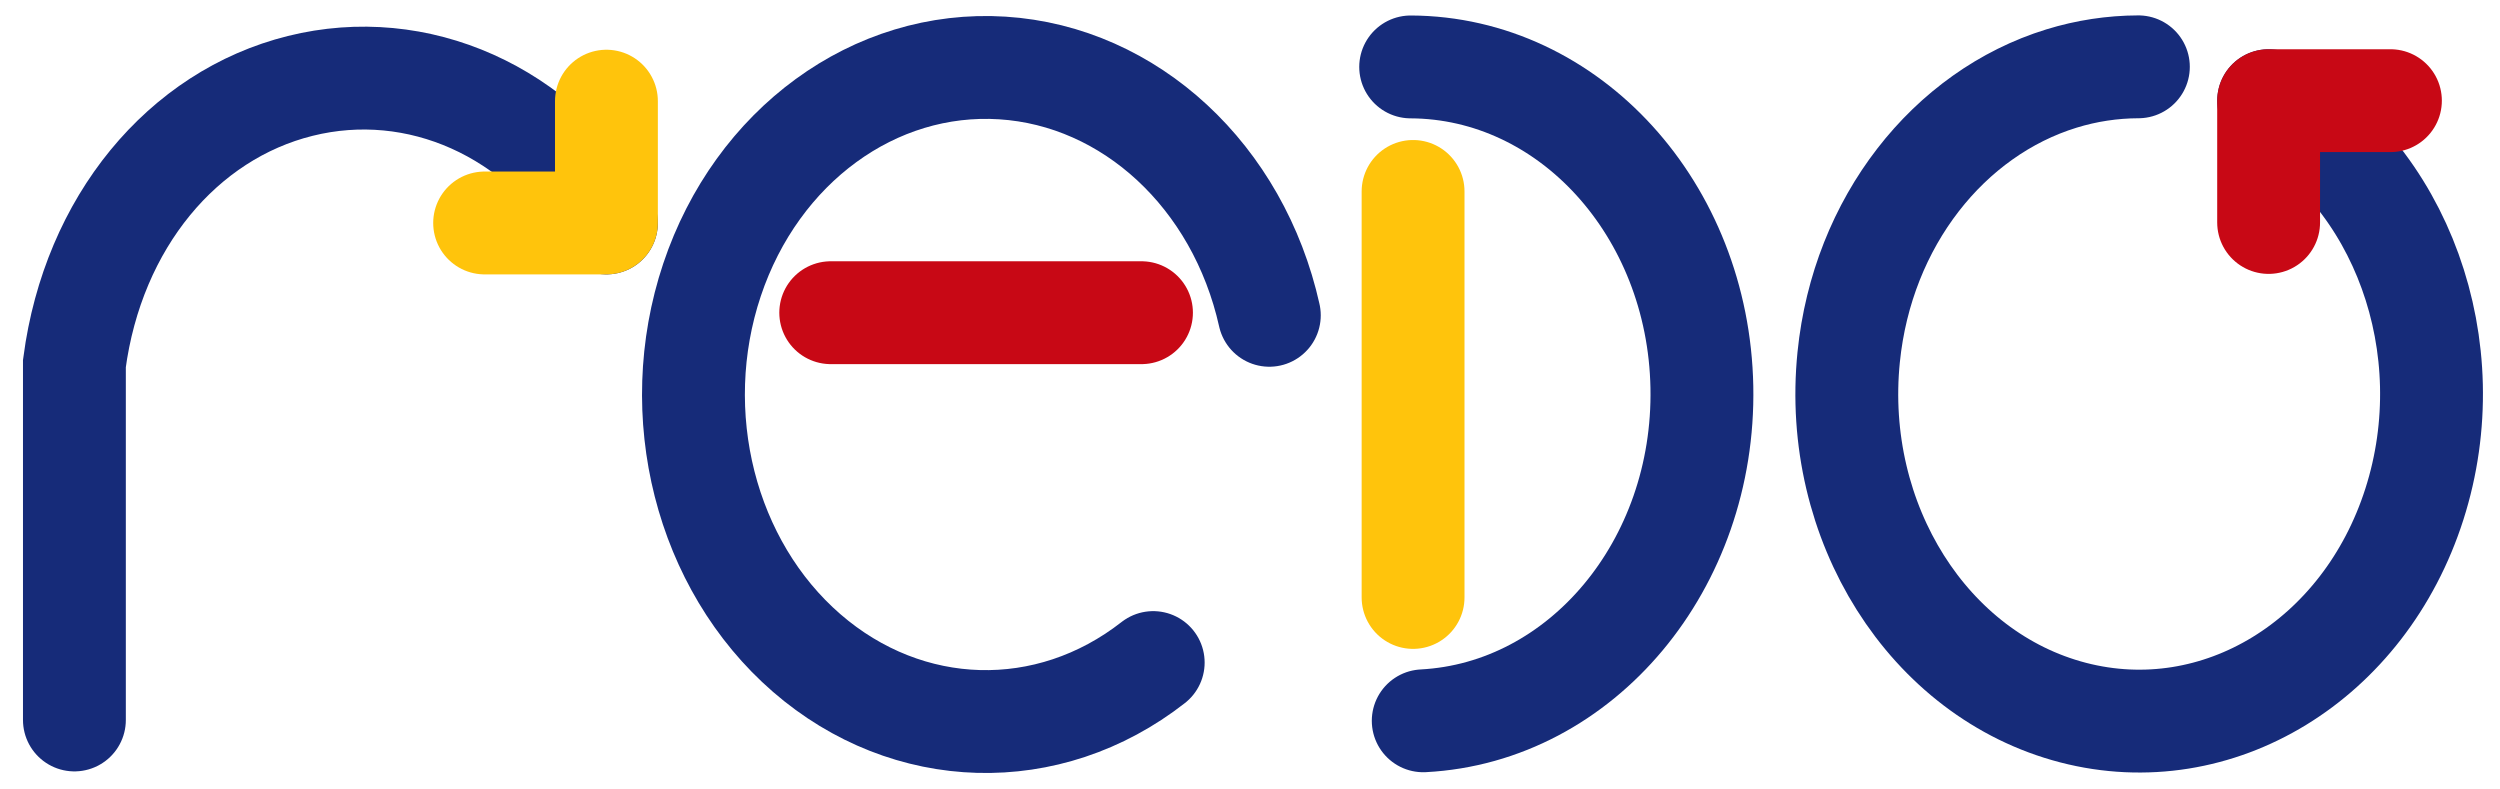
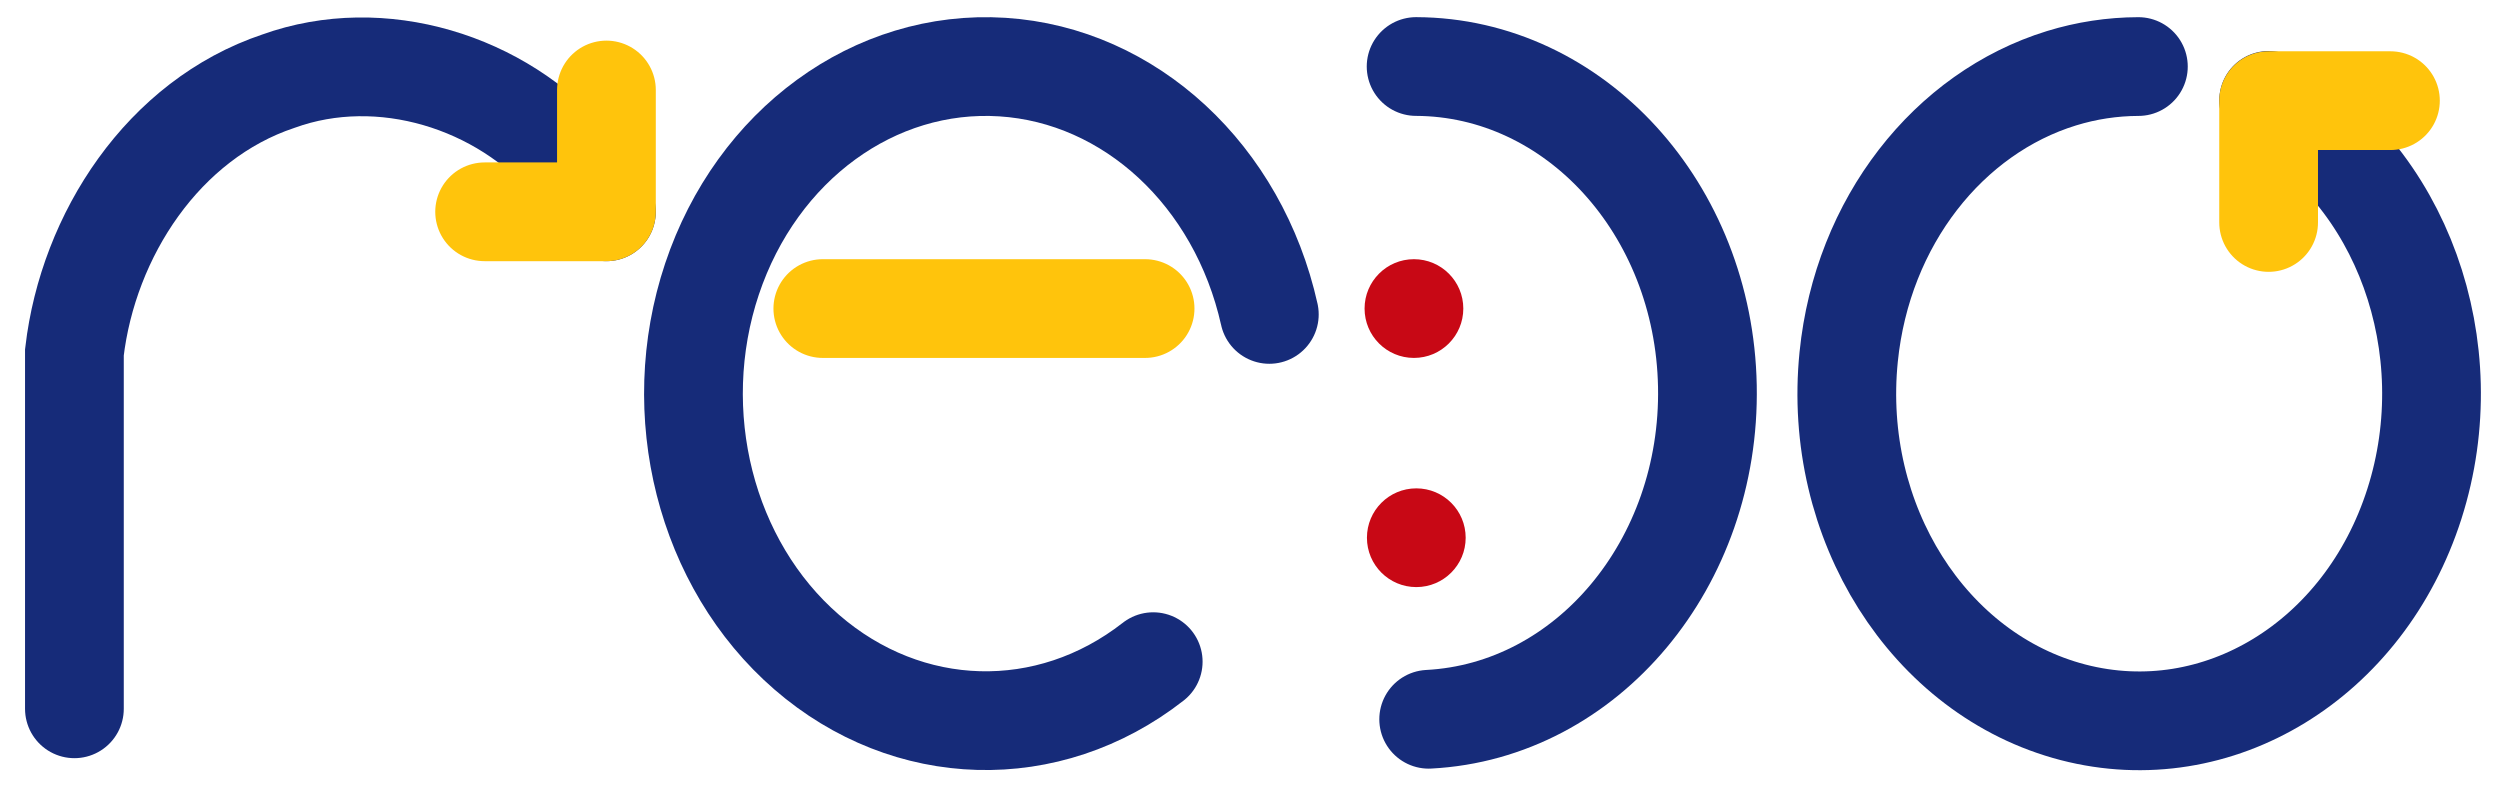
- <svg xmlns="http://www.w3.org/2000/svg" viewBox="0 0 1823 575">
-   <g fill="none" stroke-linecap="round" stroke-width="75" id="background">
-     <path stroke="#162b79" d="M 54.257,524.998 V 265.056 c 13.687,-103.11 78.946,-181.08 164.666,-202.41 85.72,-21.33 174.357,18.342 223.285,99.939" id="rMain" />
-     <path stroke="#ffc40c" stroke-linejoin="round" d="m 353.388,162.585 h 88.82 v -88.82" id="rArrow" />
-     <path stroke="#162b79" stroke-linejoin="round" d="M 840.922,483.139 A 213.13,238.494 0 0 1 588.24,476.175 213.13,238.494 0 0 1 519.193,204.095 213.13,238.494 0 0 1 730.89,49.564 213.13,238.494 0 0 1 925.594,229.92" id="eMain" />
-     <path stroke="#c80815" d="m 605.77,228.02 h 226.6" id="eLine" />
-     <path d="m 1559.305,48.729 a 192.044,192.044 0 0 0 -56.073,8.531 c -82.15,25.301 -145.182,104.354 -155.179,203.17 -12.176,120.347 58.178,231.802 163.61,259.19 105.433,27.388 212.472,-37.987 248.92,-152.03 36.448,-114.042 -9.264,-240.548 -106.305,-294.19" id="oMain" stroke="#162b79" />
-     <path d="m 1037.818,525.61 c 115.519,-6.028 205.674,-114.026 203.188,-243.403 -2.485,-129.377 -96.704,-232.94 -212.348,-233.407" id="dMain" stroke="#162b79" />
-     <path stroke="#ffc40c" d="M 1030.415,139.595 V 435.66" id="dLine" />
-     <path stroke="#c80815" stroke-linejoin="round" d="m 1743.099,73.4 h -88.82 v 88.82" id="oArrow" />
+ <svg xmlns="http://www.w3.org/2000/svg" viewBox="0 0 1823 576" version="1.1" id="svg13">
+   <defs id="defs17" />
+   <g fill="none" stroke-linecap="round" stroke-width="72" id="background">
+     <path stroke="#162b79" d="m 54.257,516.857 c 0,-86.647 0,-173.295 0,-259.942 10.07,-85.596 64.813,-169.676 148.841,-197.755 74.865,-26.98 162.452,0.315 213.429,60.178 9.632,10.866 18.215,22.653 25.681,35.105" id="rMain" />
+     <path stroke="#ffc40c" stroke-linejoin="round" d="m 353.388,154.444 h 88.82 v -88.82" id="rArrow" />
+     <path stroke="#162b79" stroke-linejoin="round" d="m 840.922,482.488 a 213.13,238.494 0 0 1 -252.682,-6.964 213.13,238.494 0 0 1 -69.047,-272.08 A 213.13,238.494 0 0 1 730.89,48.913 213.13,238.494 0 0 1 925.594,229.269" id="eMain" />
+     <path stroke="#ffc40c" d="M 600,225 H 835" id="eLine" />
+     <path d="m 1559.305,48.528 a 192.044,192.044 0 0 0 -56.073,8.531 c -82.15,25.301 -145.182,104.354 -155.179,203.17 -12.176,120.347 58.178,231.802 163.61,259.19 105.433,27.388 212.472,-37.987 248.92,-152.03 36.448,-114.042 -9.264,-240.548 -106.305,-294.19" id="oMain" stroke="#162b79" />
+     <path d="m 1041.792,524.491 c 115.546,-6.018 205.721,-113.829 203.235,-242.983 -2.486,-129.154 -96.726,-232.538 -212.397,-233.004" id="dMain" stroke="#162b79" />
+     <path stroke="#ffc40c" stroke-linejoin="round" d="m 1743.099,73.4 h -88.82 v 88.82" id="oArrow" />
+     <circle id="colonTop" cx="1031.046" cy="225" r="36" fill="#c80815" />
+     <circle id="colonBottom" cx="1032.769" cy="392.11" r="36" fill="#c80815" />
  </g>
</svg>
